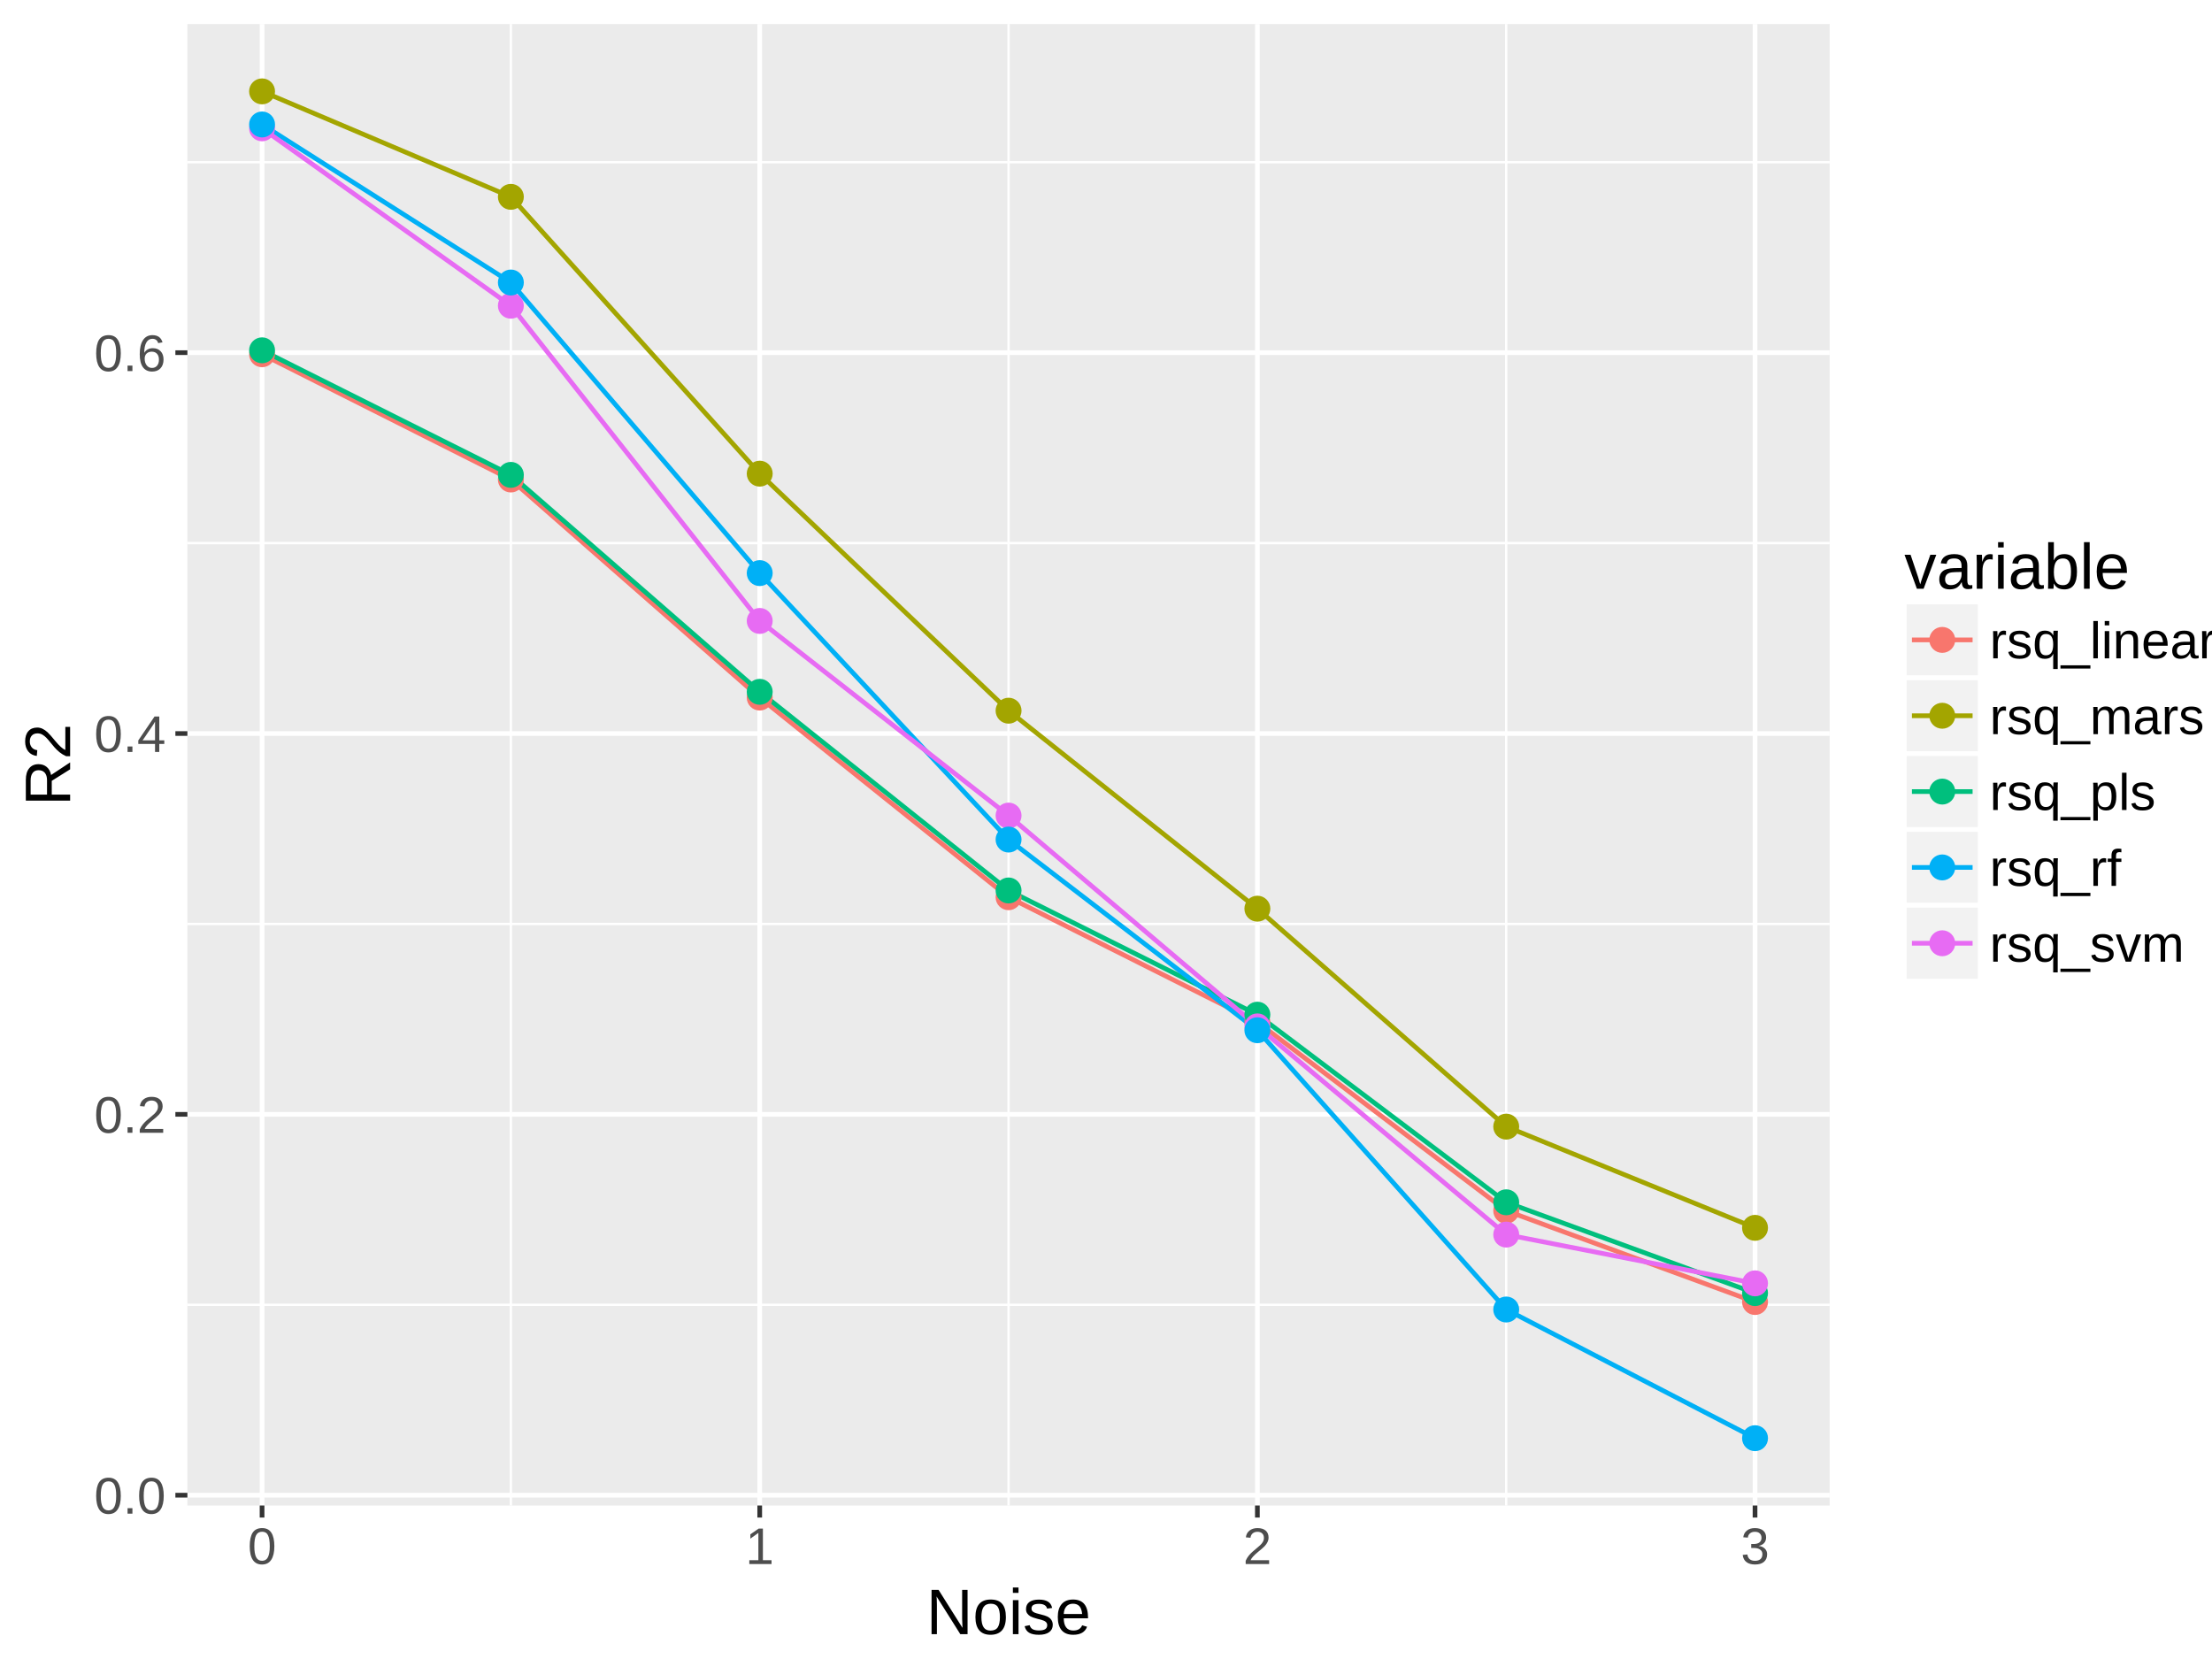
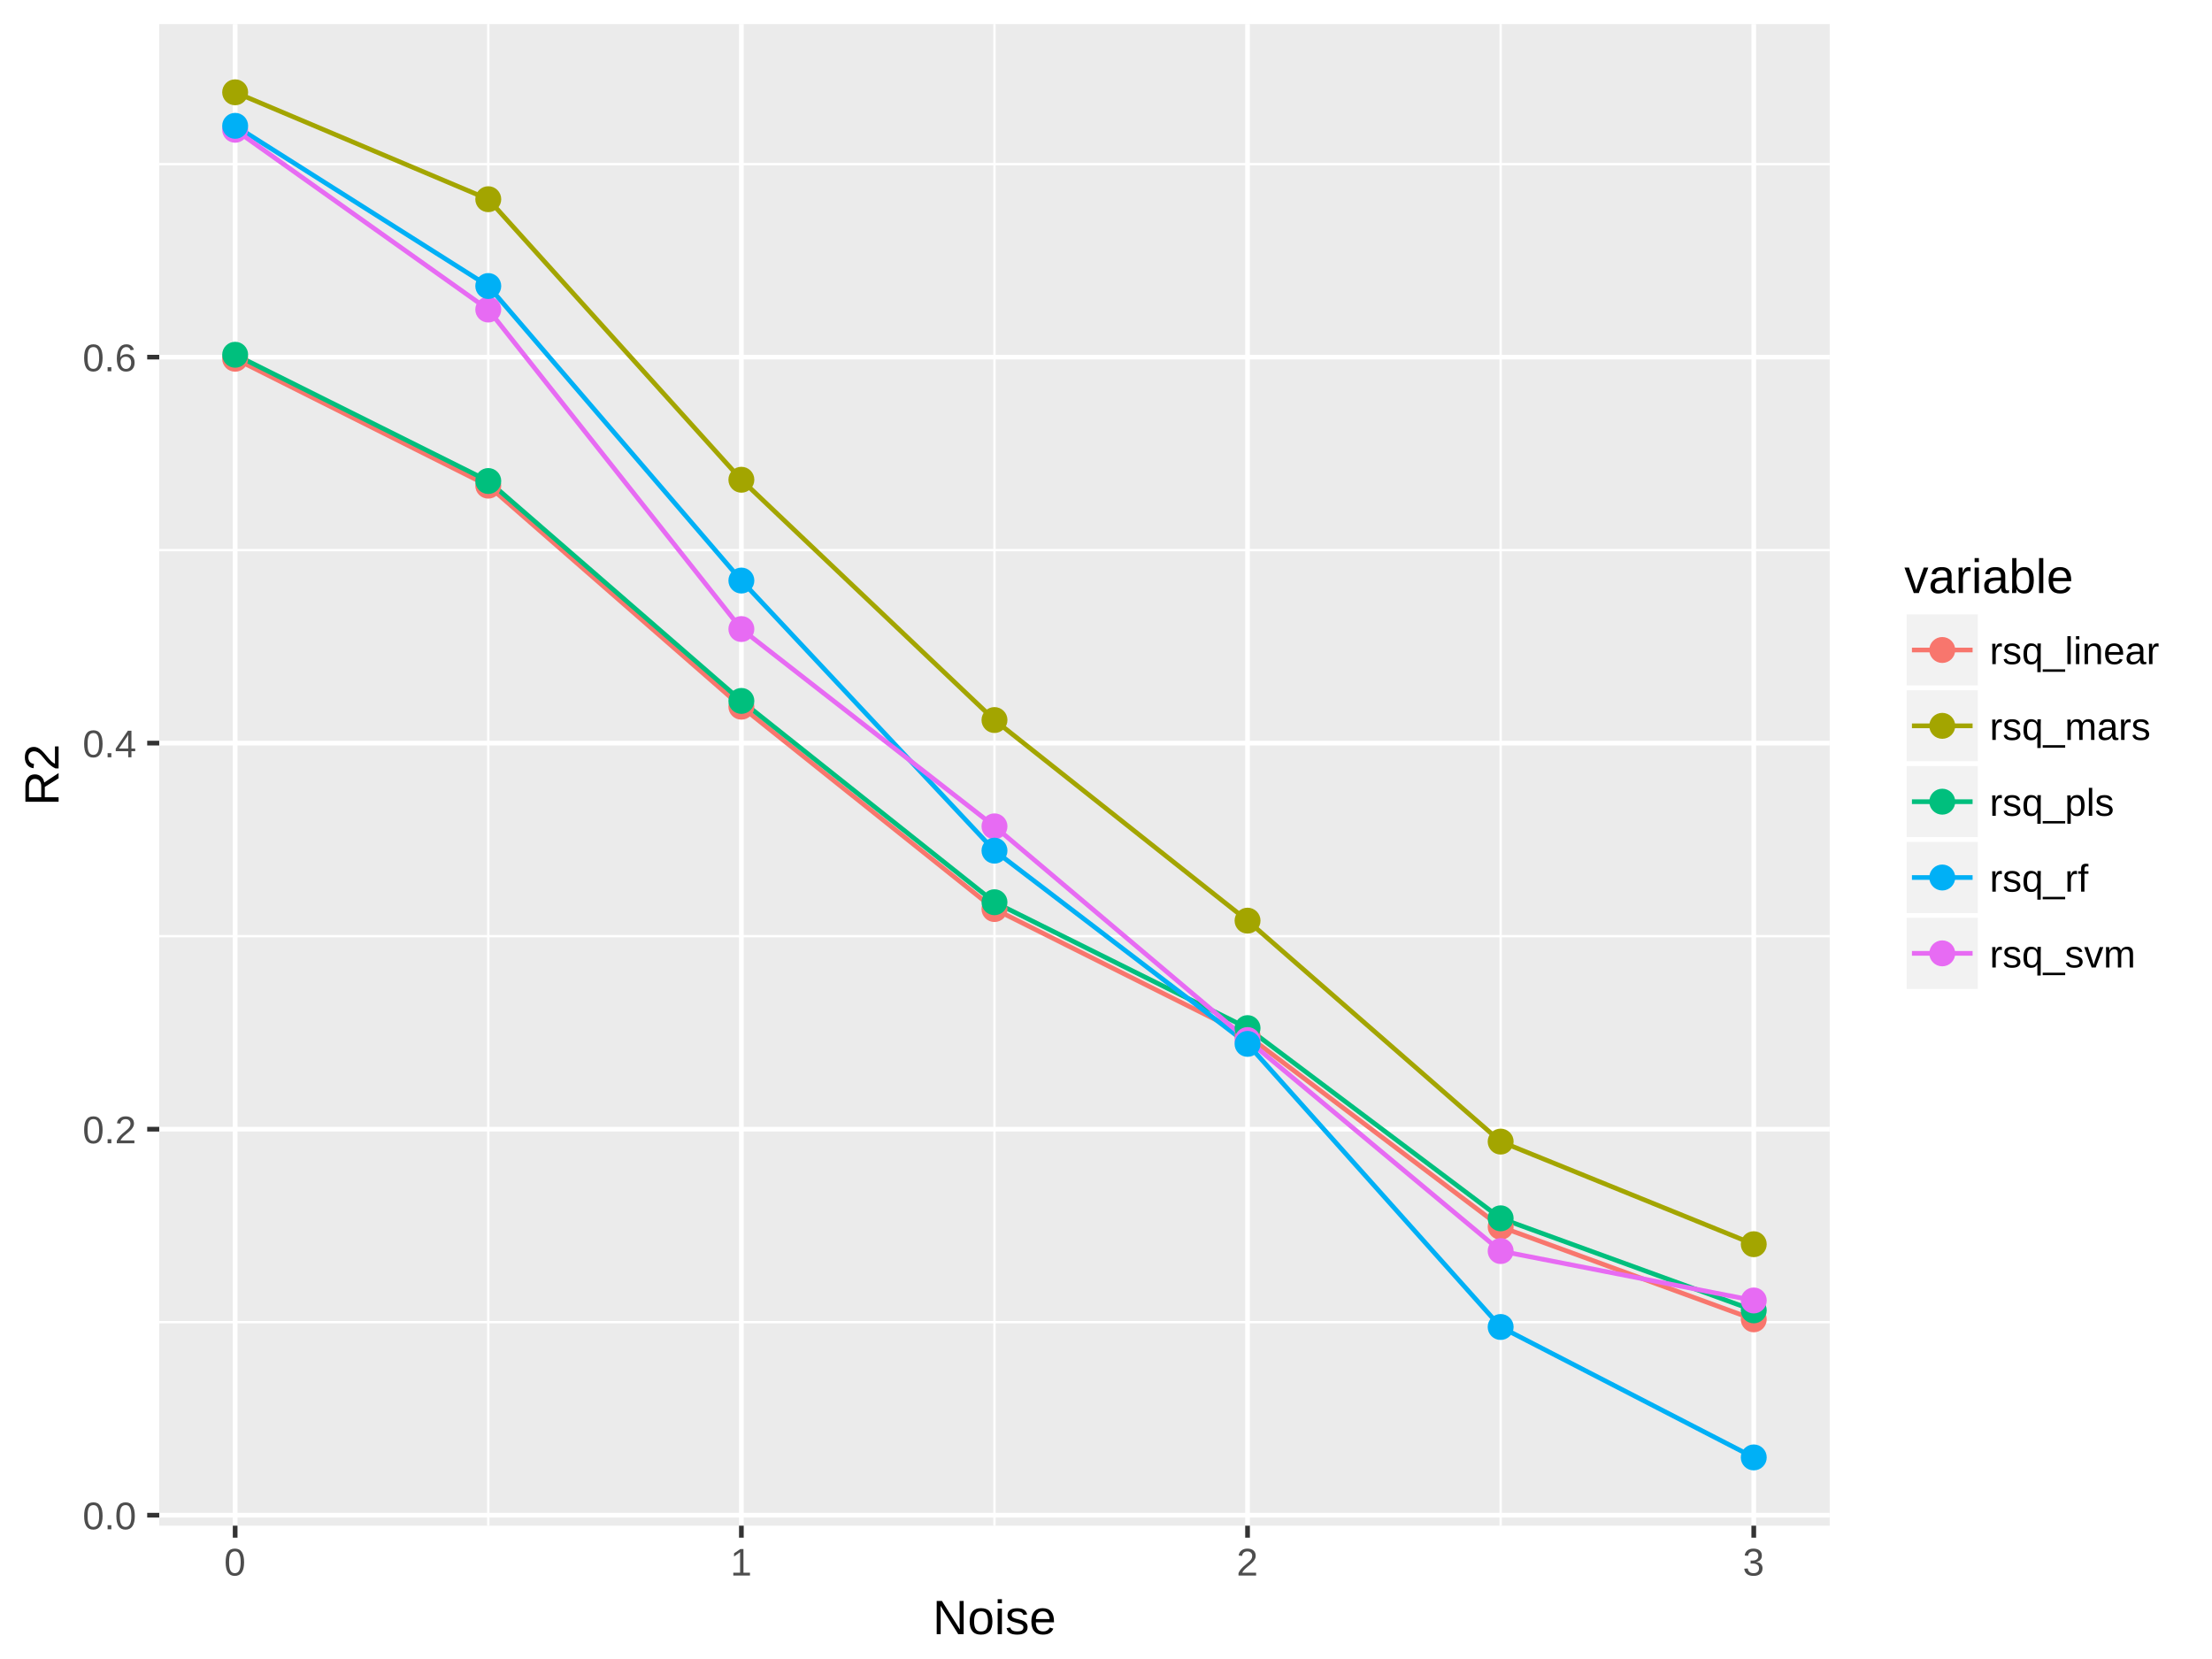
<svg xmlns="http://www.w3.org/2000/svg" viewBox="0 0 504.00 378.00">
  <defs>
    <style type="text/css">
    line, polyline, path, rect, circle {
      fill: none;
      stroke: #000000;
      stroke-linecap: round;
      stroke-linejoin: round;
      stroke-miterlimit: 10.00;
    }
  </style>
  </defs>
  <rect width="100%" height="100%" style="stroke: none; fill: #FFFFFF;" />
  <rect x="0.00" y="0.00" width="504.00" height="378.00" style="stroke-width: 1.07; stroke: #FFFFFF; fill: #FFFFFF;" />
  <defs>
-     <clipPath id="cp1">
-       <rect x="42.70" y="5.48" width="374.19" height="337.55" />
+     <clipPath id="cpMzYuMjc2Nnw0MTYuODkzfDM0Ny42MTd8NS40Nzk0NQ==">
+       <rect x="36.28" y="5.48" width="380.62" height="342.14" />
    </clipPath>
  </defs>
-   <rect x="42.70" y="5.48" width="374.19" height="337.55" style="stroke-width: 1.07; stroke: none; fill: #EBEBEB;" clip-path="url(#cp1)" />
-   <polyline points="42.70,297.29 416.89,297.29 " style="stroke-width: 0.53; stroke: #FFFFFF; stroke-linecap: butt;" clip-path="url(#cp1)" />
-   <polyline points="42.70,210.52 416.89,210.52 " style="stroke-width: 0.53; stroke: #FFFFFF; stroke-linecap: butt;" clip-path="url(#cp1)" />
-   <polyline points="42.70,123.74 416.89,123.74 " style="stroke-width: 0.53; stroke: #FFFFFF; stroke-linecap: butt;" clip-path="url(#cp1)" />
-   <polyline points="42.70,36.97 416.89,36.97 " style="stroke-width: 0.53; stroke: #FFFFFF; stroke-linecap: butt;" clip-path="url(#cp1)" />
-   <polyline points="116.40,343.03 116.40,5.48 " style="stroke-width: 0.53; stroke: #FFFFFF; stroke-linecap: butt;" clip-path="url(#cp1)" />
-   <polyline points="229.80,343.03 229.80,5.48 " style="stroke-width: 0.53; stroke: #FFFFFF; stroke-linecap: butt;" clip-path="url(#cp1)" />
-   <polyline points="343.19,343.03 343.19,5.48 " style="stroke-width: 0.53; stroke: #FFFFFF; stroke-linecap: butt;" clip-path="url(#cp1)" />
-   <polyline points="42.70,340.68 416.89,340.68 " style="stroke-width: 1.07; stroke: #FFFFFF; stroke-linecap: butt;" clip-path="url(#cp1)" />
-   <polyline points="42.70,253.90 416.89,253.90 " style="stroke-width: 1.07; stroke: #FFFFFF; stroke-linecap: butt;" clip-path="url(#cp1)" />
-   <polyline points="42.70,167.13 416.89,167.13 " style="stroke-width: 1.07; stroke: #FFFFFF; stroke-linecap: butt;" clip-path="url(#cp1)" />
-   <polyline points="42.70,80.35 416.89,80.35 " style="stroke-width: 1.07; stroke: #FFFFFF; stroke-linecap: butt;" clip-path="url(#cp1)" />
-   <polyline points="59.71,343.03 59.71,5.48 " style="stroke-width: 1.07; stroke: #FFFFFF; stroke-linecap: butt;" clip-path="url(#cp1)" />
-   <polyline points="173.10,343.03 173.10,5.48 " style="stroke-width: 1.07; stroke: #FFFFFF; stroke-linecap: butt;" clip-path="url(#cp1)" />
-   <polyline points="286.49,343.03 286.49,5.48 " style="stroke-width: 1.07; stroke: #FFFFFF; stroke-linecap: butt;" clip-path="url(#cp1)" />
-   <polyline points="399.88,343.03 399.88,5.48 " style="stroke-width: 1.07; stroke: #FFFFFF; stroke-linecap: butt;" clip-path="url(#cp1)" />
-   <polyline points="59.71,80.72 116.40,109.25 173.10,158.94 229.80,204.43 286.49,232.88 343.19,275.86 399.88,296.66 " style="stroke-width: 1.07; stroke: #F8766D; stroke-linecap: butt;" clip-path="url(#cp1)" />
-   <polyline points="59.71,20.82 116.40,44.85 173.10,107.92 229.80,161.93 286.49,207.04 343.19,256.70 399.88,279.76 " style="stroke-width: 1.07; stroke: #A3A500; stroke-linecap: butt;" clip-path="url(#cp1)" />
-   <polyline points="59.71,79.82 116.40,108.20 173.10,157.63 229.80,202.89 286.49,231.19 343.19,273.94 399.88,294.63 " style="stroke-width: 1.07; stroke: #00BF7D; stroke-linecap: butt;" clip-path="url(#cp1)" />
-   <polyline points="59.71,28.36 116.40,64.37 173.10,130.58 229.80,191.29 286.49,234.74 343.19,298.37 399.88,327.69 " style="stroke-width: 1.07; stroke: #00B0F6; stroke-linecap: butt;" clip-path="url(#cp1)" />
-   <polyline points="59.71,29.24 116.40,69.66 173.10,141.48 229.80,185.83 286.49,233.86 343.19,281.30 399.88,292.41 " style="stroke-width: 1.07; stroke: #E76BF3; stroke-linecap: butt;" clip-path="url(#cp1)" />
-   <circle cx="59.71" cy="80.72" r="1.95pt" style="stroke-width: 0.71; stroke: #F8766D; fill: #F8766D;" clip-path="url(#cp1)" />
-   <circle cx="116.40" cy="109.25" r="1.95pt" style="stroke-width: 0.71; stroke: #F8766D; fill: #F8766D;" clip-path="url(#cp1)" />
-   <circle cx="173.10" cy="158.94" r="1.95pt" style="stroke-width: 0.71; stroke: #F8766D; fill: #F8766D;" clip-path="url(#cp1)" />
-   <circle cx="229.80" cy="204.43" r="1.95pt" style="stroke-width: 0.71; stroke: #F8766D; fill: #F8766D;" clip-path="url(#cp1)" />
-   <circle cx="286.49" cy="232.88" r="1.95pt" style="stroke-width: 0.71; stroke: #F8766D; fill: #F8766D;" clip-path="url(#cp1)" />
-   <circle cx="343.19" cy="275.86" r="1.95pt" style="stroke-width: 0.71; stroke: #F8766D; fill: #F8766D;" clip-path="url(#cp1)" />
-   <circle cx="399.88" cy="296.66" r="1.95pt" style="stroke-width: 0.71; stroke: #F8766D; fill: #F8766D;" clip-path="url(#cp1)" />
-   <circle cx="59.71" cy="79.82" r="1.95pt" style="stroke-width: 0.71; stroke: #00BF7D; fill: #00BF7D;" clip-path="url(#cp1)" />
-   <circle cx="116.40" cy="108.20" r="1.95pt" style="stroke-width: 0.71; stroke: #00BF7D; fill: #00BF7D;" clip-path="url(#cp1)" />
-   <circle cx="173.10" cy="157.63" r="1.95pt" style="stroke-width: 0.71; stroke: #00BF7D; fill: #00BF7D;" clip-path="url(#cp1)" />
-   <circle cx="229.80" cy="202.89" r="1.95pt" style="stroke-width: 0.71; stroke: #00BF7D; fill: #00BF7D;" clip-path="url(#cp1)" />
-   <circle cx="286.49" cy="231.19" r="1.95pt" style="stroke-width: 0.71; stroke: #00BF7D; fill: #00BF7D;" clip-path="url(#cp1)" />
-   <circle cx="343.19" cy="273.94" r="1.95pt" style="stroke-width: 0.71; stroke: #00BF7D; fill: #00BF7D;" clip-path="url(#cp1)" />
-   <circle cx="399.88" cy="294.63" r="1.95pt" style="stroke-width: 0.71; stroke: #00BF7D; fill: #00BF7D;" clip-path="url(#cp1)" />
-   <circle cx="59.71" cy="20.82" r="1.95pt" style="stroke-width: 0.71; stroke: #A3A500; fill: #A3A500;" clip-path="url(#cp1)" />
-   <circle cx="116.40" cy="44.85" r="1.95pt" style="stroke-width: 0.71; stroke: #A3A500; fill: #A3A500;" clip-path="url(#cp1)" />
-   <circle cx="173.10" cy="107.92" r="1.95pt" style="stroke-width: 0.71; stroke: #A3A500; fill: #A3A500;" clip-path="url(#cp1)" />
-   <circle cx="229.80" cy="161.93" r="1.95pt" style="stroke-width: 0.71; stroke: #A3A500; fill: #A3A500;" clip-path="url(#cp1)" />
-   <circle cx="286.49" cy="207.04" r="1.95pt" style="stroke-width: 0.71; stroke: #A3A500; fill: #A3A500;" clip-path="url(#cp1)" />
-   <circle cx="343.19" cy="256.70" r="1.95pt" style="stroke-width: 0.71; stroke: #A3A500; fill: #A3A500;" clip-path="url(#cp1)" />
-   <circle cx="399.88" cy="279.76" r="1.95pt" style="stroke-width: 0.71; stroke: #A3A500; fill: #A3A500;" clip-path="url(#cp1)" />
-   <circle cx="59.71" cy="29.24" r="1.95pt" style="stroke-width: 0.71; stroke: #E76BF3; fill: #E76BF3;" clip-path="url(#cp1)" />
-   <circle cx="116.40" cy="69.66" r="1.95pt" style="stroke-width: 0.71; stroke: #E76BF3; fill: #E76BF3;" clip-path="url(#cp1)" />
-   <circle cx="173.10" cy="141.48" r="1.95pt" style="stroke-width: 0.71; stroke: #E76BF3; fill: #E76BF3;" clip-path="url(#cp1)" />
-   <circle cx="229.80" cy="185.83" r="1.95pt" style="stroke-width: 0.71; stroke: #E76BF3; fill: #E76BF3;" clip-path="url(#cp1)" />
-   <circle cx="286.49" cy="233.86" r="1.95pt" style="stroke-width: 0.71; stroke: #E76BF3; fill: #E76BF3;" clip-path="url(#cp1)" />
-   <circle cx="343.19" cy="281.30" r="1.95pt" style="stroke-width: 0.71; stroke: #E76BF3; fill: #E76BF3;" clip-path="url(#cp1)" />
-   <circle cx="399.88" cy="292.41" r="1.95pt" style="stroke-width: 0.71; stroke: #E76BF3; fill: #E76BF3;" clip-path="url(#cp1)" />
-   <circle cx="59.71" cy="28.36" r="1.95pt" style="stroke-width: 0.71; stroke: #00B0F6; fill: #00B0F6;" clip-path="url(#cp1)" />
-   <circle cx="116.40" cy="64.37" r="1.95pt" style="stroke-width: 0.71; stroke: #00B0F6; fill: #00B0F6;" clip-path="url(#cp1)" />
-   <circle cx="173.10" cy="130.58" r="1.95pt" style="stroke-width: 0.71; stroke: #00B0F6; fill: #00B0F6;" clip-path="url(#cp1)" />
-   <circle cx="229.80" cy="191.29" r="1.95pt" style="stroke-width: 0.71; stroke: #00B0F6; fill: #00B0F6;" clip-path="url(#cp1)" />
-   <circle cx="286.49" cy="234.74" r="1.95pt" style="stroke-width: 0.71; stroke: #00B0F6; fill: #00B0F6;" clip-path="url(#cp1)" />
-   <circle cx="343.19" cy="298.37" r="1.95pt" style="stroke-width: 0.71; stroke: #00B0F6; fill: #00B0F6;" clip-path="url(#cp1)" />
-   <circle cx="399.88" cy="327.69" r="1.95pt" style="stroke-width: 0.71; stroke: #00B0F6; fill: #00B0F6;" clip-path="url(#cp1)" />
+   <rect x="36.28" y="5.48" width="380.62" height="342.14" style="stroke-width: 1.07; stroke: none; fill: #EBEBEB;" clip-path="url(#cpMzYuMjc2Nnw0MTYuODkzfDM0Ny42MTd8NS40Nzk0NQ==)" />
+   <polyline points="36.28,301.25 416.89,301.25 " style="stroke-width: 0.53; stroke: #FFFFFF; stroke-linecap: butt;" clip-path="url(#cpMzYuMjc2Nnw0MTYuODkzfDM0Ny42MTd8NS40Nzk0NQ==)" />
+   <polyline points="36.28,213.30 416.89,213.30 " style="stroke-width: 0.53; stroke: #FFFFFF; stroke-linecap: butt;" clip-path="url(#cpMzYuMjc2Nnw0MTYuODkzfDM0Ny42MTd8NS40Nzk0NQ==)" />
+   <polyline points="36.28,125.35 416.89,125.35 " style="stroke-width: 0.53; stroke: #FFFFFF; stroke-linecap: butt;" clip-path="url(#cpMzYuMjc2Nnw0MTYuODkzfDM0Ny42MTd8NS40Nzk0NQ==)" />
+   <polyline points="36.28,37.40 416.89,37.40 " style="stroke-width: 0.53; stroke: #FFFFFF; stroke-linecap: butt;" clip-path="url(#cpMzYuMjc2Nnw0MTYuODkzfDM0Ny42MTd8NS40Nzk0NQ==)" />
+   <polyline points="111.25,347.62 111.25,5.48 " style="stroke-width: 0.53; stroke: #FFFFFF; stroke-linecap: butt;" clip-path="url(#cpMzYuMjc2Nnw0MTYuODkzfDM0Ny42MTd8NS40Nzk0NQ==)" />
+   <polyline points="226.59,347.62 226.59,5.48 " style="stroke-width: 0.53; stroke: #FFFFFF; stroke-linecap: butt;" clip-path="url(#cpMzYuMjc2Nnw0MTYuODkzfDM0Ny42MTd8NS40Nzk0NQ==)" />
+   <polyline points="341.92,347.62 341.92,5.48 " style="stroke-width: 0.53; stroke: #FFFFFF; stroke-linecap: butt;" clip-path="url(#cpMzYuMjc2Nnw0MTYuODkzfDM0Ny42MTd8NS40Nzk0NQ==)" />
+   <polyline points="36.28,345.23 416.89,345.23 " style="stroke-width: 1.07; stroke: #FFFFFF; stroke-linecap: butt;" clip-path="url(#cpMzYuMjc2Nnw0MTYuODkzfDM0Ny42MTd8NS40Nzk0NQ==)" />
+   <polyline points="36.28,257.28 416.89,257.28 " style="stroke-width: 1.07; stroke: #FFFFFF; stroke-linecap: butt;" clip-path="url(#cpMzYuMjc2Nnw0MTYuODkzfDM0Ny42MTd8NS40Nzk0NQ==)" />
+   <polyline points="36.28,169.32 416.89,169.32 " style="stroke-width: 1.07; stroke: #FFFFFF; stroke-linecap: butt;" clip-path="url(#cpMzYuMjc2Nnw0MTYuODkzfDM0Ny42MTd8NS40Nzk0NQ==)" />
+   <polyline points="36.28,81.37 416.89,81.37 " style="stroke-width: 1.07; stroke: #FFFFFF; stroke-linecap: butt;" clip-path="url(#cpMzYuMjc2Nnw0MTYuODkzfDM0Ny42MTd8NS40Nzk0NQ==)" />
+   <polyline points="53.58,347.62 53.58,5.48 " style="stroke-width: 1.07; stroke: #FFFFFF; stroke-linecap: butt;" clip-path="url(#cpMzYuMjc2Nnw0MTYuODkzfDM0Ny42MTd8NS40Nzk0NQ==)" />
+   <polyline points="168.92,347.62 168.92,5.48 " style="stroke-width: 1.07; stroke: #FFFFFF; stroke-linecap: butt;" clip-path="url(#cpMzYuMjc2Nnw0MTYuODkzfDM0Ny42MTd8NS40Nzk0NQ==)" />
+   <polyline points="284.25,347.62 284.25,5.48 " style="stroke-width: 1.07; stroke: #FFFFFF; stroke-linecap: butt;" clip-path="url(#cpMzYuMjc2Nnw0MTYuODkzfDM0Ny42MTd8NS40Nzk0NQ==)" />
+   <polyline points="399.59,347.62 399.59,5.48 " style="stroke-width: 1.07; stroke: #FFFFFF; stroke-linecap: butt;" clip-path="url(#cpMzYuMjc2Nnw0MTYuODkzfDM0Ny42MTd8NS40Nzk0NQ==)" />
+   <polyline points="53.58,81.74 111.25,110.66 168.92,161.02 226.59,207.13 284.25,235.97 341.92,279.53 399.59,300.61 " style="stroke-width: 1.07; stroke: #F8766D; stroke-linecap: butt;" clip-path="url(#cpMzYuMjc2Nnw0MTYuODkzfDM0Ny42MTd8NS40Nzk0NQ==)" />
+   <polyline points="53.58,21.03 111.25,45.39 168.92,109.31 226.59,164.06 284.25,209.77 341.92,260.11 399.59,283.49 " style="stroke-width: 1.07; stroke: #A3A500; stroke-linecap: butt;" clip-path="url(#cpMzYuMjc2Nnw0MTYuODkzfDM0Ny42MTd8NS40Nzk0NQ==)" />
+   <polyline points="53.58,80.83 111.25,109.60 168.92,159.70 226.59,205.57 284.25,234.25 341.92,277.59 399.59,298.56 " style="stroke-width: 1.07; stroke: #00BF7D; stroke-linecap: butt;" clip-path="url(#cpMzYuMjc2Nnw0MTYuODkzfDM0Ny42MTd8NS40Nzk0NQ==)" />
+   <polyline points="53.58,28.67 111.25,65.17 168.92,132.28 226.59,193.82 284.25,237.85 341.92,302.35 399.59,332.07 " style="stroke-width: 1.07; stroke: #00B0F6; stroke-linecap: butt;" clip-path="url(#cpMzYuMjc2Nnw0MTYuODkzfDM0Ny42MTd8NS40Nzk0NQ==)" />
+   <polyline points="53.58,29.57 111.25,70.53 168.92,143.33 226.59,188.28 284.25,236.97 341.92,285.05 399.59,296.31 " style="stroke-width: 1.07; stroke: #E76BF3; stroke-linecap: butt;" clip-path="url(#cpMzYuMjc2Nnw0MTYuODkzfDM0Ny42MTd8NS40Nzk0NQ==)" />
+   <circle cx="53.58" cy="81.74" r="1.95pt" style="stroke-width: 0.71; stroke: #F8766D; fill: #F8766D;" clip-path="url(#cpMzYuMjc2Nnw0MTYuODkzfDM0Ny42MTd8NS40Nzk0NQ==)" />
+   <circle cx="111.25" cy="110.66" r="1.95pt" style="stroke-width: 0.71; stroke: #F8766D; fill: #F8766D;" clip-path="url(#cpMzYuMjc2Nnw0MTYuODkzfDM0Ny42MTd8NS40Nzk0NQ==)" />
+   <circle cx="168.92" cy="161.02" r="1.95pt" style="stroke-width: 0.71; stroke: #F8766D; fill: #F8766D;" clip-path="url(#cpMzYuMjc2Nnw0MTYuODkzfDM0Ny42MTd8NS40Nzk0NQ==)" />
+   <circle cx="226.59" cy="207.13" r="1.95pt" style="stroke-width: 0.71; stroke: #F8766D; fill: #F8766D;" clip-path="url(#cpMzYuMjc2Nnw0MTYuODkzfDM0Ny42MTd8NS40Nzk0NQ==)" />
+   <circle cx="284.25" cy="235.97" r="1.95pt" style="stroke-width: 0.71; stroke: #F8766D; fill: #F8766D;" clip-path="url(#cpMzYuMjc2Nnw0MTYuODkzfDM0Ny42MTd8NS40Nzk0NQ==)" />
+   <circle cx="341.92" cy="279.53" r="1.95pt" style="stroke-width: 0.71; stroke: #F8766D; fill: #F8766D;" clip-path="url(#cpMzYuMjc2Nnw0MTYuODkzfDM0Ny42MTd8NS40Nzk0NQ==)" />
+   <circle cx="399.59" cy="300.61" r="1.95pt" style="stroke-width: 0.71; stroke: #F8766D; fill: #F8766D;" clip-path="url(#cpMzYuMjc2Nnw0MTYuODkzfDM0Ny42MTd8NS40Nzk0NQ==)" />
+   <circle cx="53.58" cy="80.83" r="1.95pt" style="stroke-width: 0.71; stroke: #00BF7D; fill: #00BF7D;" clip-path="url(#cpMzYuMjc2Nnw0MTYuODkzfDM0Ny42MTd8NS40Nzk0NQ==)" />
+   <circle cx="111.25" cy="109.60" r="1.95pt" style="stroke-width: 0.71; stroke: #00BF7D; fill: #00BF7D;" clip-path="url(#cpMzYuMjc2Nnw0MTYuODkzfDM0Ny42MTd8NS40Nzk0NQ==)" />
+   <circle cx="168.92" cy="159.70" r="1.95pt" style="stroke-width: 0.71; stroke: #00BF7D; fill: #00BF7D;" clip-path="url(#cpMzYuMjc2Nnw0MTYuODkzfDM0Ny42MTd8NS40Nzk0NQ==)" />
+   <circle cx="226.59" cy="205.57" r="1.95pt" style="stroke-width: 0.71; stroke: #00BF7D; fill: #00BF7D;" clip-path="url(#cpMzYuMjc2Nnw0MTYuODkzfDM0Ny42MTd8NS40Nzk0NQ==)" />
+   <circle cx="284.25" cy="234.25" r="1.95pt" style="stroke-width: 0.71; stroke: #00BF7D; fill: #00BF7D;" clip-path="url(#cpMzYuMjc2Nnw0MTYuODkzfDM0Ny42MTd8NS40Nzk0NQ==)" />
+   <circle cx="341.92" cy="277.59" r="1.95pt" style="stroke-width: 0.71; stroke: #00BF7D; fill: #00BF7D;" clip-path="url(#cpMzYuMjc2Nnw0MTYuODkzfDM0Ny42MTd8NS40Nzk0NQ==)" />
+   <circle cx="399.59" cy="298.56" r="1.95pt" style="stroke-width: 0.71; stroke: #00BF7D; fill: #00BF7D;" clip-path="url(#cpMzYuMjc2Nnw0MTYuODkzfDM0Ny42MTd8NS40Nzk0NQ==)" />
+   <circle cx="53.58" cy="21.03" r="1.95pt" style="stroke-width: 0.71; stroke: #A3A500; fill: #A3A500;" clip-path="url(#cpMzYuMjc2Nnw0MTYuODkzfDM0Ny42MTd8NS40Nzk0NQ==)" />
+   <circle cx="111.25" cy="45.39" r="1.95pt" style="stroke-width: 0.71; stroke: #A3A500; fill: #A3A500;" clip-path="url(#cpMzYuMjc2Nnw0MTYuODkzfDM0Ny42MTd8NS40Nzk0NQ==)" />
+   <circle cx="168.92" cy="109.31" r="1.95pt" style="stroke-width: 0.71; stroke: #A3A500; fill: #A3A500;" clip-path="url(#cpMzYuMjc2Nnw0MTYuODkzfDM0Ny42MTd8NS40Nzk0NQ==)" />
+   <circle cx="226.59" cy="164.06" r="1.95pt" style="stroke-width: 0.71; stroke: #A3A500; fill: #A3A500;" clip-path="url(#cpMzYuMjc2Nnw0MTYuODkzfDM0Ny42MTd8NS40Nzk0NQ==)" />
+   <circle cx="284.25" cy="209.77" r="1.95pt" style="stroke-width: 0.71; stroke: #A3A500; fill: #A3A500;" clip-path="url(#cpMzYuMjc2Nnw0MTYuODkzfDM0Ny42MTd8NS40Nzk0NQ==)" />
+   <circle cx="341.92" cy="260.11" r="1.95pt" style="stroke-width: 0.71; stroke: #A3A500; fill: #A3A500;" clip-path="url(#cpMzYuMjc2Nnw0MTYuODkzfDM0Ny42MTd8NS40Nzk0NQ==)" />
+   <circle cx="399.59" cy="283.49" r="1.95pt" style="stroke-width: 0.71; stroke: #A3A500; fill: #A3A500;" clip-path="url(#cpMzYuMjc2Nnw0MTYuODkzfDM0Ny42MTd8NS40Nzk0NQ==)" />
+   <circle cx="53.58" cy="29.57" r="1.95pt" style="stroke-width: 0.71; stroke: #E76BF3; fill: #E76BF3;" clip-path="url(#cpMzYuMjc2Nnw0MTYuODkzfDM0Ny42MTd8NS40Nzk0NQ==)" />
+   <circle cx="111.25" cy="70.53" r="1.95pt" style="stroke-width: 0.71; stroke: #E76BF3; fill: #E76BF3;" clip-path="url(#cpMzYuMjc2Nnw0MTYuODkzfDM0Ny42MTd8NS40Nzk0NQ==)" />
+   <circle cx="168.92" cy="143.33" r="1.95pt" style="stroke-width: 0.71; stroke: #E76BF3; fill: #E76BF3;" clip-path="url(#cpMzYuMjc2Nnw0MTYuODkzfDM0Ny42MTd8NS40Nzk0NQ==)" />
+   <circle cx="226.59" cy="188.28" r="1.95pt" style="stroke-width: 0.71; stroke: #E76BF3; fill: #E76BF3;" clip-path="url(#cpMzYuMjc2Nnw0MTYuODkzfDM0Ny42MTd8NS40Nzk0NQ==)" />
+   <circle cx="284.25" cy="236.97" r="1.95pt" style="stroke-width: 0.71; stroke: #E76BF3; fill: #E76BF3;" clip-path="url(#cpMzYuMjc2Nnw0MTYuODkzfDM0Ny42MTd8NS40Nzk0NQ==)" />
+   <circle cx="341.92" cy="285.05" r="1.95pt" style="stroke-width: 0.71; stroke: #E76BF3; fill: #E76BF3;" clip-path="url(#cpMzYuMjc2Nnw0MTYuODkzfDM0Ny42MTd8NS40Nzk0NQ==)" />
+   <circle cx="399.59" cy="296.31" r="1.95pt" style="stroke-width: 0.71; stroke: #E76BF3; fill: #E76BF3;" clip-path="url(#cpMzYuMjc2Nnw0MTYuODkzfDM0Ny42MTd8NS40Nzk0NQ==)" />
+   <circle cx="53.58" cy="28.67" r="1.95pt" style="stroke-width: 0.71; stroke: #00B0F6; fill: #00B0F6;" clip-path="url(#cpMzYuMjc2Nnw0MTYuODkzfDM0Ny42MTd8NS40Nzk0NQ==)" />
+   <circle cx="111.25" cy="65.17" r="1.95pt" style="stroke-width: 0.71; stroke: #00B0F6; fill: #00B0F6;" clip-path="url(#cpMzYuMjc2Nnw0MTYuODkzfDM0Ny42MTd8NS40Nzk0NQ==)" />
+   <circle cx="168.92" cy="132.28" r="1.95pt" style="stroke-width: 0.71; stroke: #00B0F6; fill: #00B0F6;" clip-path="url(#cpMzYuMjc2Nnw0MTYuODkzfDM0Ny42MTd8NS40Nzk0NQ==)" />
+   <circle cx="226.59" cy="193.82" r="1.95pt" style="stroke-width: 0.71; stroke: #00B0F6; fill: #00B0F6;" clip-path="url(#cpMzYuMjc2Nnw0MTYuODkzfDM0Ny42MTd8NS40Nzk0NQ==)" />
+   <circle cx="284.25" cy="237.85" r="1.95pt" style="stroke-width: 0.71; stroke: #00B0F6; fill: #00B0F6;" clip-path="url(#cpMzYuMjc2Nnw0MTYuODkzfDM0Ny42MTd8NS40Nzk0NQ==)" />
+   <circle cx="341.92" cy="302.35" r="1.95pt" style="stroke-width: 0.71; stroke: #00B0F6; fill: #00B0F6;" clip-path="url(#cpMzYuMjc2Nnw0MTYuODkzfDM0Ny42MTd8NS40Nzk0NQ==)" />
+   <circle cx="399.59" cy="332.07" r="1.95pt" style="stroke-width: 0.71; stroke: #00B0F6; fill: #00B0F6;" clip-path="url(#cpMzYuMjc2Nnw0MTYuODkzfDM0Ny42MTd8NS40Nzk0NQ==)" />
  <defs>
-     <clipPath id="cp2">
+     <clipPath id="cpMHw1MDR8Mzc4fDA=">
      <rect x="0.00" y="0.00" width="504.00" height="378.00" />
    </clipPath>
  </defs>
-   <g clip-path="url(#cp2)">
-     <text x="21.46" y="344.88" style="font-size: 8.80pt; fill: #4D4D4D; font-family: Arial;">0.0</text>
+   <g clip-path="url(#cpMHw1MDR8Mzc4fDA=)">
+     <text x="18.83" y="348.45" style="font-size: 8.80px; fill: #4D4D4D; font-family: Arial;" textLength="12.51px" lengthAdjust="spacingAndGlyphs">0.0</text>
  </g>
-   <g clip-path="url(#cp2)">
-     <text x="21.46" y="258.10" style="font-size: 8.80pt; fill: #4D4D4D; font-family: Arial;">0.2</text>
+   <g clip-path="url(#cpMHw1MDR8Mzc4fDA=)">
+     <text x="18.83" y="260.50" style="font-size: 8.80px; fill: #4D4D4D; font-family: Arial;" textLength="12.51px" lengthAdjust="spacingAndGlyphs">0.2</text>
  </g>
-   <g clip-path="url(#cp2)">
-     <text x="21.46" y="171.33" style="font-size: 8.80pt; fill: #4D4D4D; font-family: Arial;">0.4</text>
+   <g clip-path="url(#cpMHw1MDR8Mzc4fDA=)">
+     <text x="18.83" y="172.54" style="font-size: 8.80px; fill: #4D4D4D; font-family: Arial;" textLength="12.51px" lengthAdjust="spacingAndGlyphs">0.4</text>
  </g>
-   <g clip-path="url(#cp2)">
-     <text x="21.46" y="84.55" style="font-size: 8.80pt; fill: #4D4D4D; font-family: Arial;">0.6</text>
+   <g clip-path="url(#cpMHw1MDR8Mzc4fDA=)">
+     <text x="18.83" y="84.59" style="font-size: 8.80px; fill: #4D4D4D; font-family: Arial;" textLength="12.51px" lengthAdjust="spacingAndGlyphs">0.6</text>
  </g>
-   <polyline points="39.96,340.68 42.70,340.68 " style="stroke-width: 1.07; stroke: #333333; stroke-linecap: butt;" clip-path="url(#cp2)" />
-   <polyline points="39.96,253.90 42.70,253.90 " style="stroke-width: 1.07; stroke: #333333; stroke-linecap: butt;" clip-path="url(#cp2)" />
-   <polyline points="39.96,167.13 42.70,167.13 " style="stroke-width: 1.07; stroke: #333333; stroke-linecap: butt;" clip-path="url(#cp2)" />
-   <polyline points="39.96,80.35 42.70,80.35 " style="stroke-width: 1.07; stroke: #333333; stroke-linecap: butt;" clip-path="url(#cp2)" />
-   <polyline points="59.71,345.77 59.71,343.03 " style="stroke-width: 1.07; stroke: #333333; stroke-linecap: butt;" clip-path="url(#cp2)" />
-   <polyline points="173.10,345.77 173.10,343.03 " style="stroke-width: 1.07; stroke: #333333; stroke-linecap: butt;" clip-path="url(#cp2)" />
-   <polyline points="286.49,345.77 286.49,343.03 " style="stroke-width: 1.07; stroke: #333333; stroke-linecap: butt;" clip-path="url(#cp2)" />
-   <polyline points="399.88,345.77 399.88,343.03 " style="stroke-width: 1.07; stroke: #333333; stroke-linecap: butt;" clip-path="url(#cp2)" />
-   <g clip-path="url(#cp2)">
-     <text x="56.45" y="356.36" style="font-size: 8.80pt; fill: #4D4D4D; font-family: Arial;">0</text>
+   <polyline points="33.54,345.23 36.28,345.23 " style="stroke-width: 1.07; stroke: #333333; stroke-linecap: butt;" clip-path="url(#cpMHw1MDR8Mzc4fDA=)" />
+   <polyline points="33.54,257.28 36.28,257.28 " style="stroke-width: 1.07; stroke: #333333; stroke-linecap: butt;" clip-path="url(#cpMHw1MDR8Mzc4fDA=)" />
+   <polyline points="33.54,169.32 36.28,169.32 " style="stroke-width: 1.07; stroke: #333333; stroke-linecap: butt;" clip-path="url(#cpMHw1MDR8Mzc4fDA=)" />
+   <polyline points="33.54,81.37 36.28,81.37 " style="stroke-width: 1.07; stroke: #333333; stroke-linecap: butt;" clip-path="url(#cpMHw1MDR8Mzc4fDA=)" />
+   <polyline points="53.58,350.36 53.58,347.62 " style="stroke-width: 1.07; stroke: #333333; stroke-linecap: butt;" clip-path="url(#cpMHw1MDR8Mzc4fDA=)" />
+   <polyline points="168.92,350.36 168.92,347.62 " style="stroke-width: 1.07; stroke: #333333; stroke-linecap: butt;" clip-path="url(#cpMHw1MDR8Mzc4fDA=)" />
+   <polyline points="284.25,350.36 284.25,347.62 " style="stroke-width: 1.07; stroke: #333333; stroke-linecap: butt;" clip-path="url(#cpMHw1MDR8Mzc4fDA=)" />
+   <polyline points="399.59,350.36 399.59,347.62 " style="stroke-width: 1.07; stroke: #333333; stroke-linecap: butt;" clip-path="url(#cpMHw1MDR8Mzc4fDA=)" />
+   <g clip-path="url(#cpMHw1MDR8Mzc4fDA=)">
+     <text x="51.07" y="358.99" style="font-size: 8.80px; fill: #4D4D4D; font-family: Arial;" textLength="5.01px" lengthAdjust="spacingAndGlyphs">0</text>
  </g>
-   <g clip-path="url(#cp2)">
-     <text x="169.84" y="356.36" style="font-size: 8.80pt; fill: #4D4D4D; font-family: Arial;">1</text>
+   <g clip-path="url(#cpMHw1MDR8Mzc4fDA=)">
+     <text x="166.41" y="358.99" style="font-size: 8.80px; fill: #4D4D4D; font-family: Arial;" textLength="5.01px" lengthAdjust="spacingAndGlyphs">1</text>
  </g>
-   <g clip-path="url(#cp2)">
-     <text x="283.23" y="356.36" style="font-size: 8.80pt; fill: #4D4D4D; font-family: Arial;">2</text>
+   <g clip-path="url(#cpMHw1MDR8Mzc4fDA=)">
+     <text x="281.75" y="358.99" style="font-size: 8.80px; fill: #4D4D4D; font-family: Arial;" textLength="5.01px" lengthAdjust="spacingAndGlyphs">2</text>
  </g>
-   <g clip-path="url(#cp2)">
-     <text x="396.62" y="356.36" style="font-size: 8.80pt; fill: #4D4D4D; font-family: Arial;">3</text>
+   <g clip-path="url(#cpMHw1MDR8Mzc4fDA=)">
+     <text x="397.09" y="358.99" style="font-size: 8.80px; fill: #4D4D4D; font-family: Arial;" textLength="5.01px" lengthAdjust="spacingAndGlyphs">3</text>
  </g>
-   <g clip-path="url(#cp2)">
-     <text x="211.05" y="372.34" style="font-size: 11.00pt; font-family: Arial;">Noise</text>
+   <g clip-path="url(#cpMHw1MDR8Mzc4fDA=)">
+     <text x="212.52" y="372.34" style="font-size: 11.00px; font-family: Arial;" textLength="28.12px" lengthAdjust="spacingAndGlyphs">Noise</text>
  </g>
-   <g clip-path="url(#cp2)">
-     <text transform="translate(15.98,183.63) rotate(-90)" style="font-size: 11.00pt; font-family: Arial;">R2</text>
+   <g clip-path="url(#cpMHw1MDR8Mzc4fDA=)">
+     <text transform="translate(13.35,183.58) rotate(-90)" style="font-size: 11.00px; font-family: Arial;" textLength="14.06px" lengthAdjust="spacingAndGlyphs">R2</text>
  </g>
-   <rect x="428.23" y="119.28" width="70.29" height="109.96" style="stroke-width: 1.07; stroke: none; fill: #FFFFFF;" clip-path="url(#cp2)" />
-   <g clip-path="url(#cp2)">
-     <text x="433.90" y="134.15" style="font-size: 11.00pt; font-family: Arial;">variable</text>
+   <rect x="428.23" y="121.57" width="70.29" height="109.96" style="stroke-width: 1.07; stroke: none; fill: #FFFFFF;" clip-path="url(#cpMHw1MDR8Mzc4fDA=)" />
+   <g clip-path="url(#cpMHw1MDR8Mzc4fDA=)">
+     <text x="433.90" y="135.13" style="font-size: 11.00px; font-family: Arial;" textLength="38.52px" lengthAdjust="spacingAndGlyphs">variable</text>
  </g>
-   <rect x="433.90" y="137.16" width="17.28" height="17.28" style="stroke-width: 1.07; stroke: #FFFFFF; fill: #F2F2F2;" clip-path="url(#cp2)" />
-   <line x1="435.63" y1="145.80" x2="449.45" y2="145.80" style="stroke-width: 1.07; stroke: #F8766D; stroke-linecap: butt;" clip-path="url(#cp2)" />
-   <circle cx="442.54" cy="145.80" r="1.95pt" style="stroke-width: 0.71; stroke: #F8766D; fill: #F8766D;" clip-path="url(#cp2)" />
-   <rect x="433.90" y="154.44" width="17.28" height="17.28" style="stroke-width: 1.07; stroke: #FFFFFF; fill: #F2F2F2;" clip-path="url(#cp2)" />
-   <line x1="435.63" y1="163.08" x2="449.45" y2="163.08" style="stroke-width: 1.07; stroke: #A3A500; stroke-linecap: butt;" clip-path="url(#cp2)" />
-   <circle cx="442.54" cy="163.08" r="1.95pt" style="stroke-width: 0.71; stroke: #A3A500; fill: #A3A500;" clip-path="url(#cp2)" />
-   <rect x="433.90" y="171.72" width="17.28" height="17.28" style="stroke-width: 1.07; stroke: #FFFFFF; fill: #F2F2F2;" clip-path="url(#cp2)" />
-   <line x1="435.63" y1="180.36" x2="449.45" y2="180.36" style="stroke-width: 1.07; stroke: #00BF7D; stroke-linecap: butt;" clip-path="url(#cp2)" />
-   <circle cx="442.54" cy="180.36" r="1.95pt" style="stroke-width: 0.71; stroke: #00BF7D; fill: #00BF7D;" clip-path="url(#cp2)" />
-   <rect x="433.90" y="189.00" width="17.28" height="17.28" style="stroke-width: 1.07; stroke: #FFFFFF; fill: #F2F2F2;" clip-path="url(#cp2)" />
-   <line x1="435.63" y1="197.64" x2="449.45" y2="197.64" style="stroke-width: 1.07; stroke: #00B0F6; stroke-linecap: butt;" clip-path="url(#cp2)" />
-   <circle cx="442.54" cy="197.64" r="1.95pt" style="stroke-width: 0.71; stroke: #00B0F6; fill: #00B0F6;" clip-path="url(#cp2)" />
-   <rect x="433.90" y="206.28" width="17.28" height="17.28" style="stroke-width: 1.07; stroke: #FFFFFF; fill: #F2F2F2;" clip-path="url(#cp2)" />
-   <line x1="435.63" y1="214.92" x2="449.45" y2="214.92" style="stroke-width: 1.07; stroke: #E76BF3; stroke-linecap: butt;" clip-path="url(#cp2)" />
-   <circle cx="442.54" cy="214.92" r="1.95pt" style="stroke-width: 0.71; stroke: #E76BF3; fill: #E76BF3;" clip-path="url(#cp2)" />
-   <g clip-path="url(#cp2)">
-     <text x="453.34" y="150.00" style="font-size: 8.80pt; font-family: Arial;">rsq_linear</text>
+   <rect x="433.90" y="139.46" width="17.28" height="17.28" style="stroke-width: 1.07; stroke: #FFFFFF; fill: #F2F2F2;" clip-path="url(#cpMHw1MDR8Mzc4fDA=)" />
+   <line x1="435.63" y1="148.10" x2="449.45" y2="148.10" style="stroke-width: 1.07; stroke: #F8766D; stroke-linecap: butt;" clip-path="url(#cpMHw1MDR8Mzc4fDA=)" />
+   <circle cx="442.54" cy="148.10" r="1.95pt" style="stroke-width: 0.71; stroke: #F8766D; fill: #F8766D;" clip-path="url(#cpMHw1MDR8Mzc4fDA=)" />
+   <rect x="433.90" y="156.74" width="17.28" height="17.28" style="stroke-width: 1.07; stroke: #FFFFFF; fill: #F2F2F2;" clip-path="url(#cpMHw1MDR8Mzc4fDA=)" />
+   <line x1="435.63" y1="165.38" x2="449.45" y2="165.38" style="stroke-width: 1.07; stroke: #A3A500; stroke-linecap: butt;" clip-path="url(#cpMHw1MDR8Mzc4fDA=)" />
+   <circle cx="442.54" cy="165.38" r="1.95pt" style="stroke-width: 0.71; stroke: #A3A500; fill: #A3A500;" clip-path="url(#cpMHw1MDR8Mzc4fDA=)" />
+   <rect x="433.90" y="174.02" width="17.28" height="17.28" style="stroke-width: 1.07; stroke: #FFFFFF; fill: #F2F2F2;" clip-path="url(#cpMHw1MDR8Mzc4fDA=)" />
+   <line x1="435.63" y1="182.66" x2="449.45" y2="182.66" style="stroke-width: 1.07; stroke: #00BF7D; stroke-linecap: butt;" clip-path="url(#cpMHw1MDR8Mzc4fDA=)" />
+   <circle cx="442.54" cy="182.66" r="1.95pt" style="stroke-width: 0.71; stroke: #00BF7D; fill: #00BF7D;" clip-path="url(#cpMHw1MDR8Mzc4fDA=)" />
+   <rect x="433.90" y="191.30" width="17.28" height="17.28" style="stroke-width: 1.07; stroke: #FFFFFF; fill: #F2F2F2;" clip-path="url(#cpMHw1MDR8Mzc4fDA=)" />
+   <line x1="435.63" y1="199.94" x2="449.45" y2="199.94" style="stroke-width: 1.07; stroke: #00B0F6; stroke-linecap: butt;" clip-path="url(#cpMHw1MDR8Mzc4fDA=)" />
+   <circle cx="442.54" cy="199.94" r="1.95pt" style="stroke-width: 0.71; stroke: #00B0F6; fill: #00B0F6;" clip-path="url(#cpMHw1MDR8Mzc4fDA=)" />
+   <rect x="433.90" y="208.58" width="17.28" height="17.28" style="stroke-width: 1.07; stroke: #FFFFFF; fill: #F2F2F2;" clip-path="url(#cpMHw1MDR8Mzc4fDA=)" />
+   <line x1="435.63" y1="217.22" x2="449.45" y2="217.22" style="stroke-width: 1.07; stroke: #E76BF3; stroke-linecap: butt;" clip-path="url(#cpMHw1MDR8Mzc4fDA=)" />
+   <circle cx="442.54" cy="217.22" r="1.95pt" style="stroke-width: 0.71; stroke: #E76BF3; fill: #E76BF3;" clip-path="url(#cpMHw1MDR8Mzc4fDA=)" />
+   <g clip-path="url(#cpMHw1MDR8Mzc4fDA=)">
+     <text x="453.34" y="151.32" style="font-size: 8.80px; font-family: Arial;" textLength="39.52px" lengthAdjust="spacingAndGlyphs">rsq_linear</text>
  </g>
-   <g clip-path="url(#cp2)">
-     <text x="453.34" y="167.28" style="font-size: 8.80pt; font-family: Arial;">rsq_mars</text>
+   <g clip-path="url(#cpMHw1MDR8Mzc4fDA=)">
+     <text x="453.34" y="168.60" style="font-size: 8.80px; font-family: Arial;" textLength="37.51px" lengthAdjust="spacingAndGlyphs">rsq_mars</text>
  </g>
-   <g clip-path="url(#cp2)">
-     <text x="453.34" y="184.56" style="font-size: 8.80pt; font-family: Arial;">rsq_pls</text>
+   <g clip-path="url(#cpMHw1MDR8Mzc4fDA=)">
+     <text x="453.34" y="185.88" style="font-size: 8.80px; font-family: Arial;" textLength="29.01px" lengthAdjust="spacingAndGlyphs">rsq_pls</text>
  </g>
-   <g clip-path="url(#cp2)">
-     <text x="453.34" y="201.84" style="font-size: 8.80pt; font-family: Arial;">rsq_rf</text>
+   <g clip-path="url(#cpMHw1MDR8Mzc4fDA=)">
+     <text x="453.34" y="203.16" style="font-size: 8.80px; font-family: Arial;" textLength="23.01px" lengthAdjust="spacingAndGlyphs">rsq_rf</text>
  </g>
-   <g clip-path="url(#cp2)">
-     <text x="453.34" y="219.12" style="font-size: 8.80pt; font-family: Arial;">rsq_svm</text>
+   <g clip-path="url(#cpMHw1MDR8Mzc4fDA=)">
+     <text x="453.34" y="220.44" style="font-size: 8.80px; font-family: Arial;" textLength="34.00px" lengthAdjust="spacingAndGlyphs">rsq_svm</text>
  </g>
</svg>
